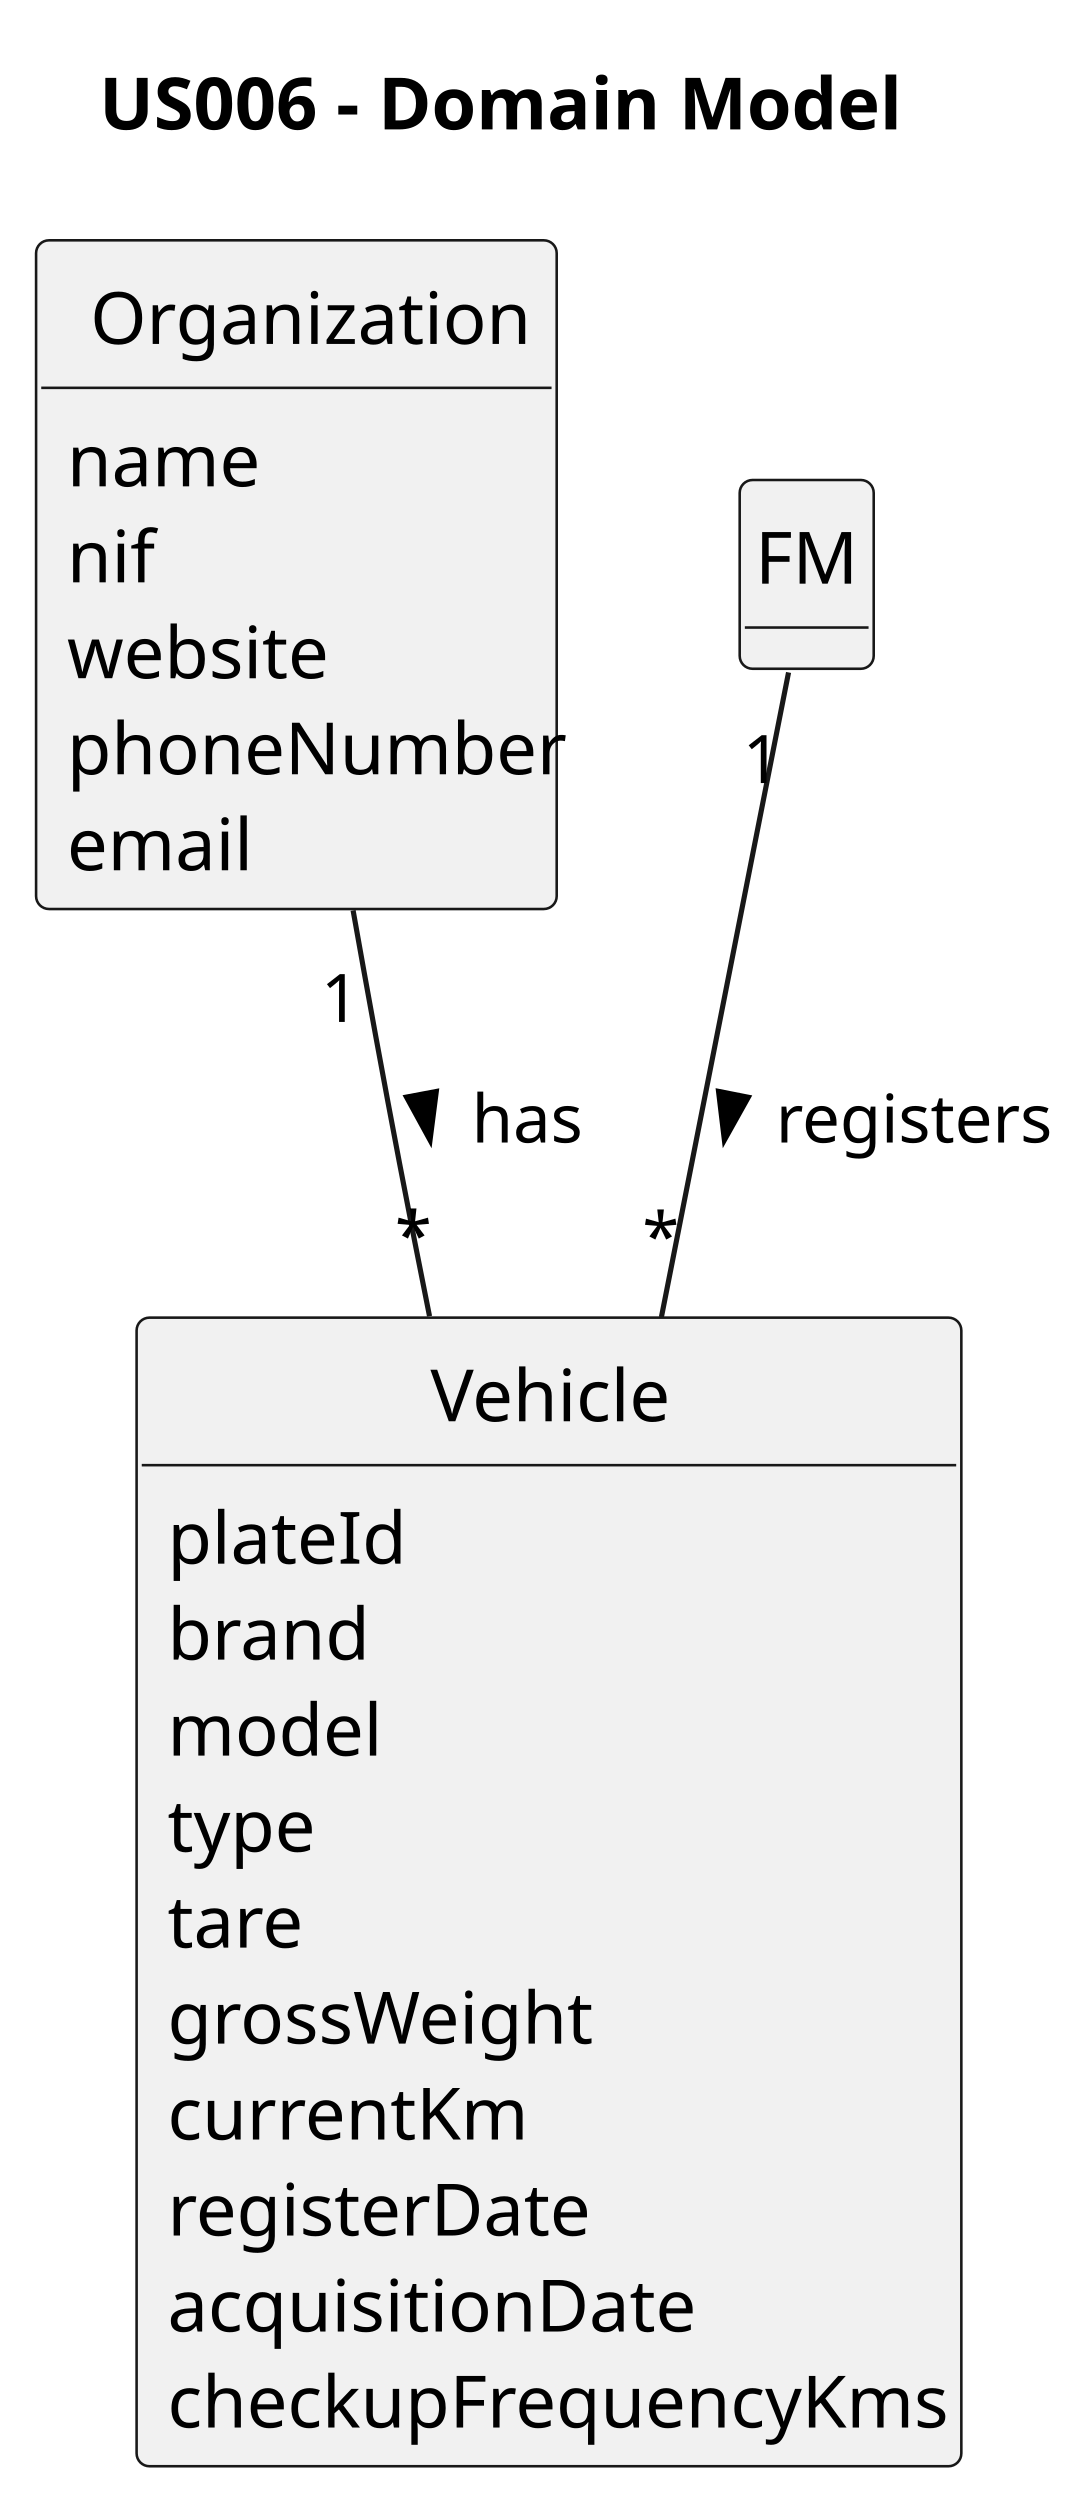
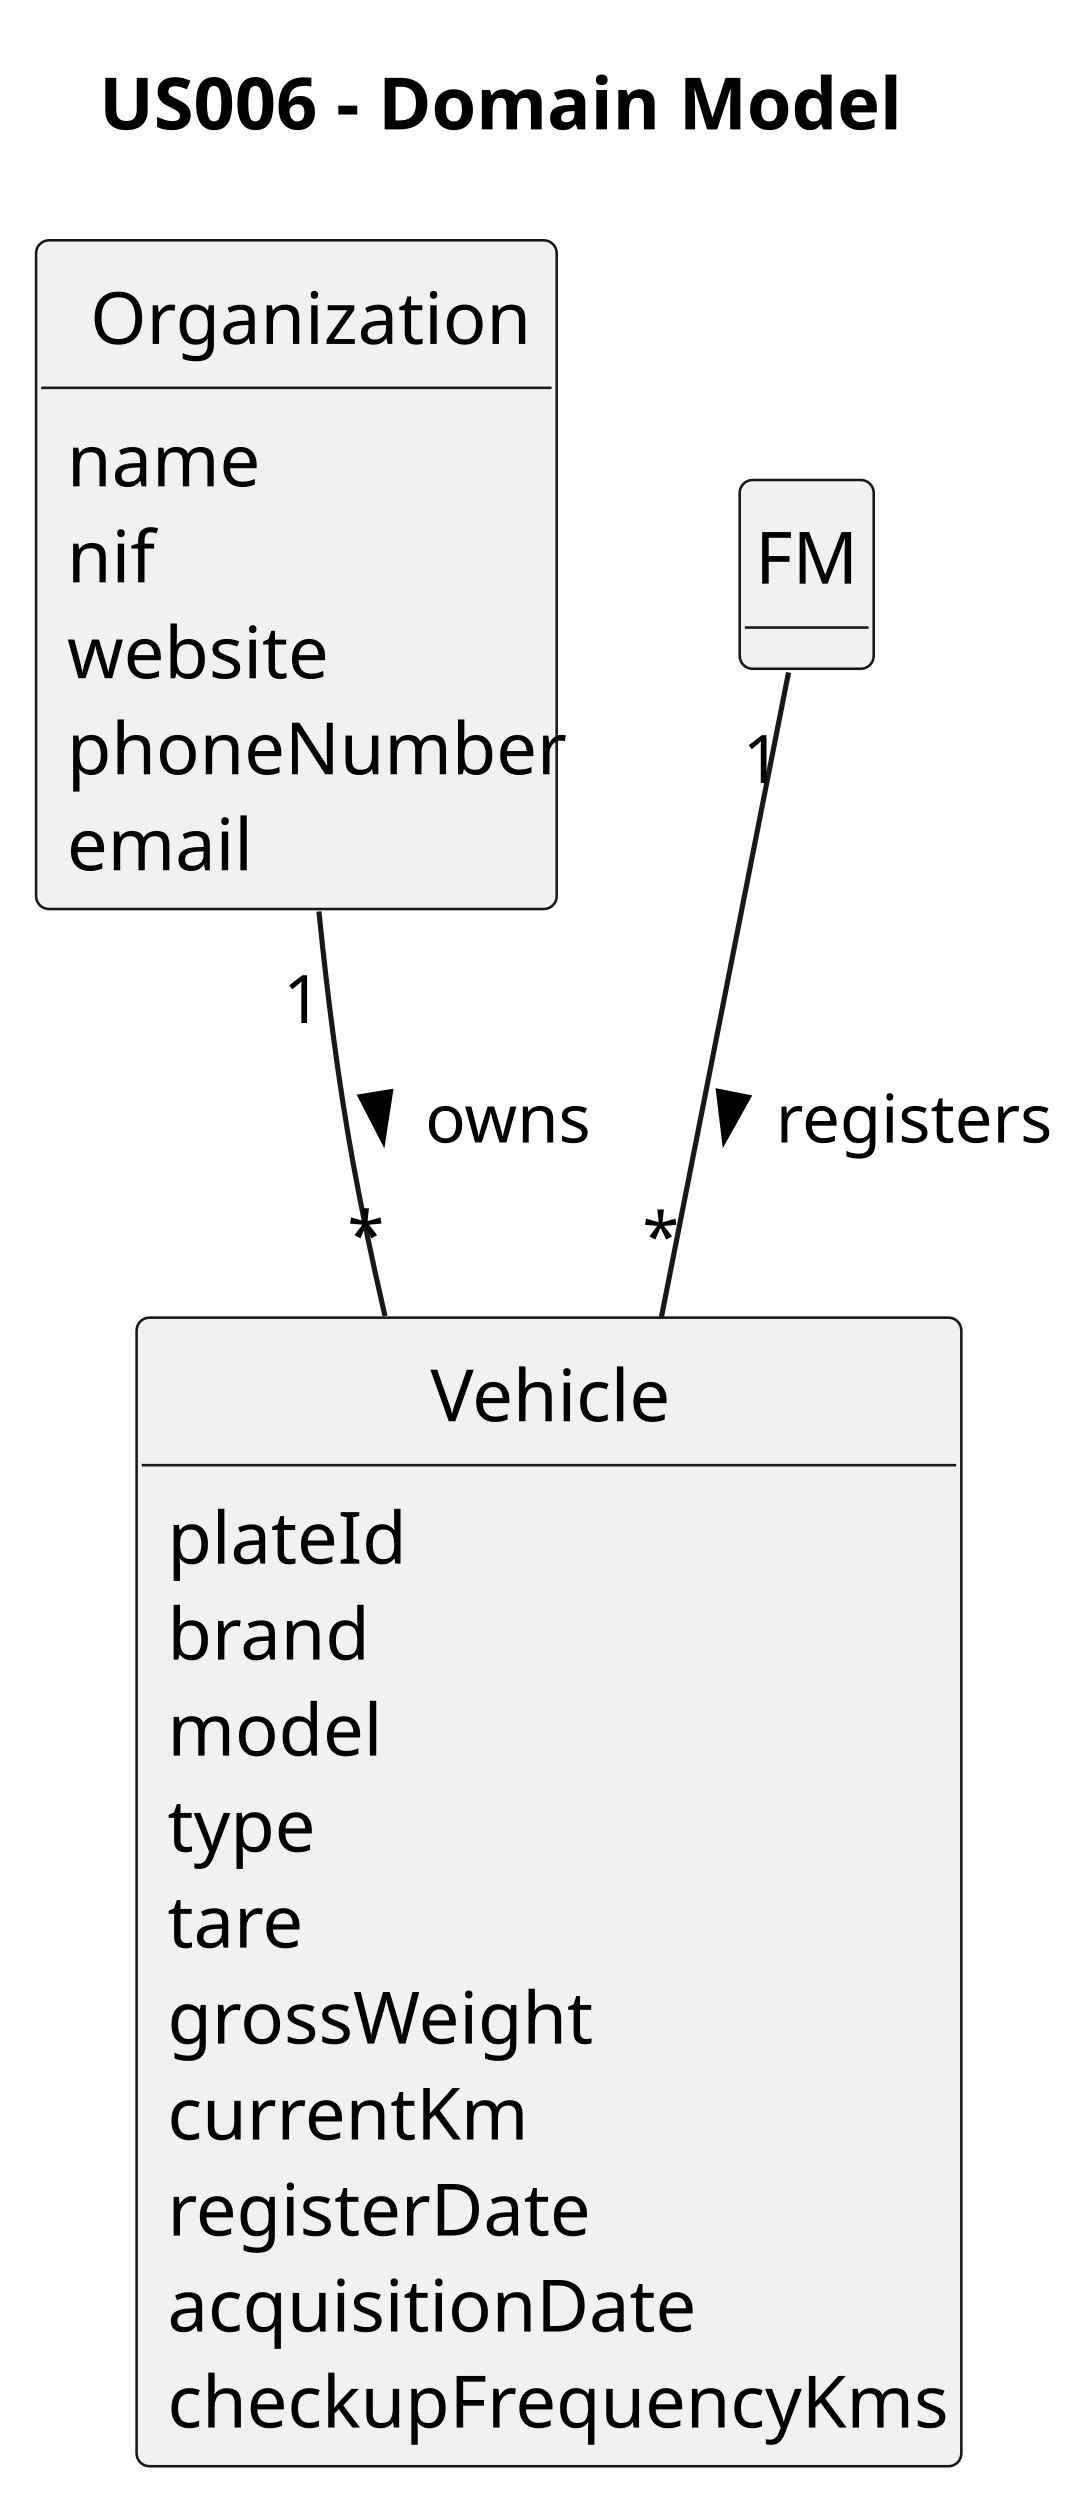
<svg xmlns="http://www.w3.org/2000/svg" contentStyleType="text/css" height="485px" preserveAspectRatio="none" style="width:208px;height:485px;background:#FFFFFF;" version="1.1" viewBox="0 0 208 485" width="208px" zoomAndPan="magnify">
  <defs />
  <g>
    <text fill="#000000" font-family="sans-serif" font-size="14" font-weight="bold" lengthAdjust="spacing" textLength="156" x="19.25" y="25.107">US006 - Domain Model</text>
    <g id="elem_Organization">
      <rect codeLine="12" fill="#F1F1F1" height="129.727" id="Organization" rx="2.5" ry="2.5" style="stroke:#181818;stroke-width:0.5;" width="101" x="7" y="46.621" />
      <text fill="#000000" font-family="sans-serif" font-size="14" lengthAdjust="spacing" textLength="80" x="17.5" y="66.728">Organization</text>
      <line style="stroke:#181818;stroke-width:0.5;" x1="8" x2="107" y1="75.242" y2="75.242" />
      <text fill="#000000" font-family="sans-serif" font-size="14" lengthAdjust="spacing" textLength="35" x="13" y="94.35">name</text>
      <text fill="#000000" font-family="sans-serif" font-size="14" lengthAdjust="spacing" textLength="15" x="13" y="112.971">nif</text>
      <text fill="#000000" font-family="sans-serif" font-size="14" lengthAdjust="spacing" textLength="47" x="13" y="131.592">website</text>
      <text fill="#000000" font-family="sans-serif" font-size="14" lengthAdjust="spacing" textLength="89" x="13" y="150.213">phoneNumber</text>
      <text fill="#000000" font-family="sans-serif" font-size="14" lengthAdjust="spacing" textLength="33" x="13" y="168.834">email</text>
    </g>
    <g id="elem_Vehicle">
      <rect codeLine="20" fill="#F1F1F1" height="222.832" id="Vehicle" rx="2.5" ry="2.5" style="stroke:#181818;stroke-width:0.5;" width="160" x="26.5" y="255.621" />
      <text fill="#000000" font-family="sans-serif" font-size="14" lengthAdjust="spacing" textLength="46" x="83.5" y="275.728">Vehicle</text>
      <line style="stroke:#181818;stroke-width:0.5;" x1="27.5" x2="185.5" y1="284.242" y2="284.242" />
      <text fill="#000000" font-family="sans-serif" font-size="14" lengthAdjust="spacing" textLength="42" x="32.5" y="303.35">plateId</text>
      <text fill="#000000" font-family="sans-serif" font-size="14" lengthAdjust="spacing" textLength="37" x="32.5" y="321.971">brand</text>
      <text fill="#000000" font-family="sans-serif" font-size="14" lengthAdjust="spacing" textLength="38" x="32.5" y="340.592">model</text>
      <text fill="#000000" font-family="sans-serif" font-size="14" lengthAdjust="spacing" textLength="27" x="32.5" y="359.213">type</text>
      <text fill="#000000" font-family="sans-serif" font-size="14" lengthAdjust="spacing" textLength="25" x="32.5" y="377.834">tare</text>
      <text fill="#000000" font-family="sans-serif" font-size="14" lengthAdjust="spacing" textLength="79" x="32.5" y="396.455">grossWeight</text>
      <text fill="#000000" font-family="sans-serif" font-size="14" lengthAdjust="spacing" textLength="65" x="32.5" y="415.076">currentKm</text>
      <text fill="#000000" font-family="sans-serif" font-size="14" lengthAdjust="spacing" textLength="78" x="32.5" y="433.697">registerDate</text>
      <text fill="#000000" font-family="sans-serif" font-size="14" lengthAdjust="spacing" textLength="97" x="32.5" y="452.318">acquisitionDate</text>
      <text fill="#000000" font-family="sans-serif" font-size="14" lengthAdjust="spacing" textLength="148" x="32.5" y="470.94">checkupFrequencyKms</text>
    </g>
    <g id="elem_FM">
      <rect fill="#F1F1F1" height="36.621" id="FM" rx="2.5" ry="2.5" style="stroke:#181818;stroke-width:0.5;" width="26" x="143.5" y="93.121" />
      <text fill="#000000" font-family="sans-serif" font-size="14" lengthAdjust="spacing" textLength="20" x="146.5" y="113.228">FM</text>
      <line style="stroke:#181818;stroke-width:0.5;" x1="144.5" x2="168.5" y1="121.742" y2="121.742" />
    </g>
    <g id="link_Organization_Vehicle">
-       <path codeLine="33" d="M68.5,176.621 C71.34,192.641 74.46,209.771 77.5,225.621 C79.35,235.281 81.32,245.311 83.33,255.351 " fill="none" id="Organization-Vehicle" style="stroke:#181818;stroke-width:1.0;" />
-       <polygon fill="#000000" points="83.425,221.18,84.639,211.747,78.863,212.835,83.425,221.18" style="stroke:#000000;stroke-width:1.0;" />
-       <text fill="#000000" font-family="sans-serif" font-size="13" lengthAdjust="spacing" textLength="21" x="91.5" y="221.649">has</text>
-       <text fill="#000000" font-family="sans-serif" font-size="13" lengthAdjust="spacing" textLength="7" x="62.273" y="198.258">1</text>
-       <text fill="#000000" font-family="sans-serif" font-size="13" lengthAdjust="spacing" textLength="5" x="76.605" y="244.314">*</text>
+       <path codeLine="33" d="M61.87,176.821 C63.48,192.831 65.63,209.911 68.5,225.621 C70.27,235.311 72.38,245.321 74.69,255.311 " fill="none" id="Organization-Vehicle" style="stroke:#181818;stroke-width:1.0;" />
+       <polygon fill="#000000" points="74.306,221.201,75.748,211.801,69.948,212.748,74.306,221.201" style="stroke:#000000;stroke-width:1.0;" />
+       <text fill="#000000" font-family="sans-serif" font-size="13" lengthAdjust="spacing" textLength="30" x="82.5" y="221.649">owns</text>
+       <text fill="#000000" font-family="sans-serif" font-size="13" lengthAdjust="spacing" textLength="7" x="54.96" y="198.479">1</text>
+       <text fill="#000000" font-family="sans-serif" font-size="13" lengthAdjust="spacing" textLength="5" x="67.385" y="244.272">*</text>
    </g>
    <g id="link_FM_Vehicle">
      <path codeLine="34" d="M152.98,130.451 C147.82,156.651 137.76,207.651 128.31,255.531 " fill="none" id="FM-Vehicle" style="stroke:#181818;stroke-width:1.0;" />
      <polygon fill="#000000" points="140.532,221.172,145.166,212.867,139.399,211.729,140.532,221.172" style="stroke:#000000;stroke-width:1.0;" />
      <text fill="#000000" font-family="sans-serif" font-size="13" lengthAdjust="spacing" textLength="50" x="150.5" y="221.649">registers</text>
      <text fill="#000000" font-family="sans-serif" font-size="13" lengthAdjust="spacing" textLength="7" x="144.093" y="151.914">1</text>
      <text fill="#000000" font-family="sans-serif" font-size="13" lengthAdjust="spacing" textLength="5" x="124.607" y="244.506">*</text>
    </g>
  </g>
</svg>
